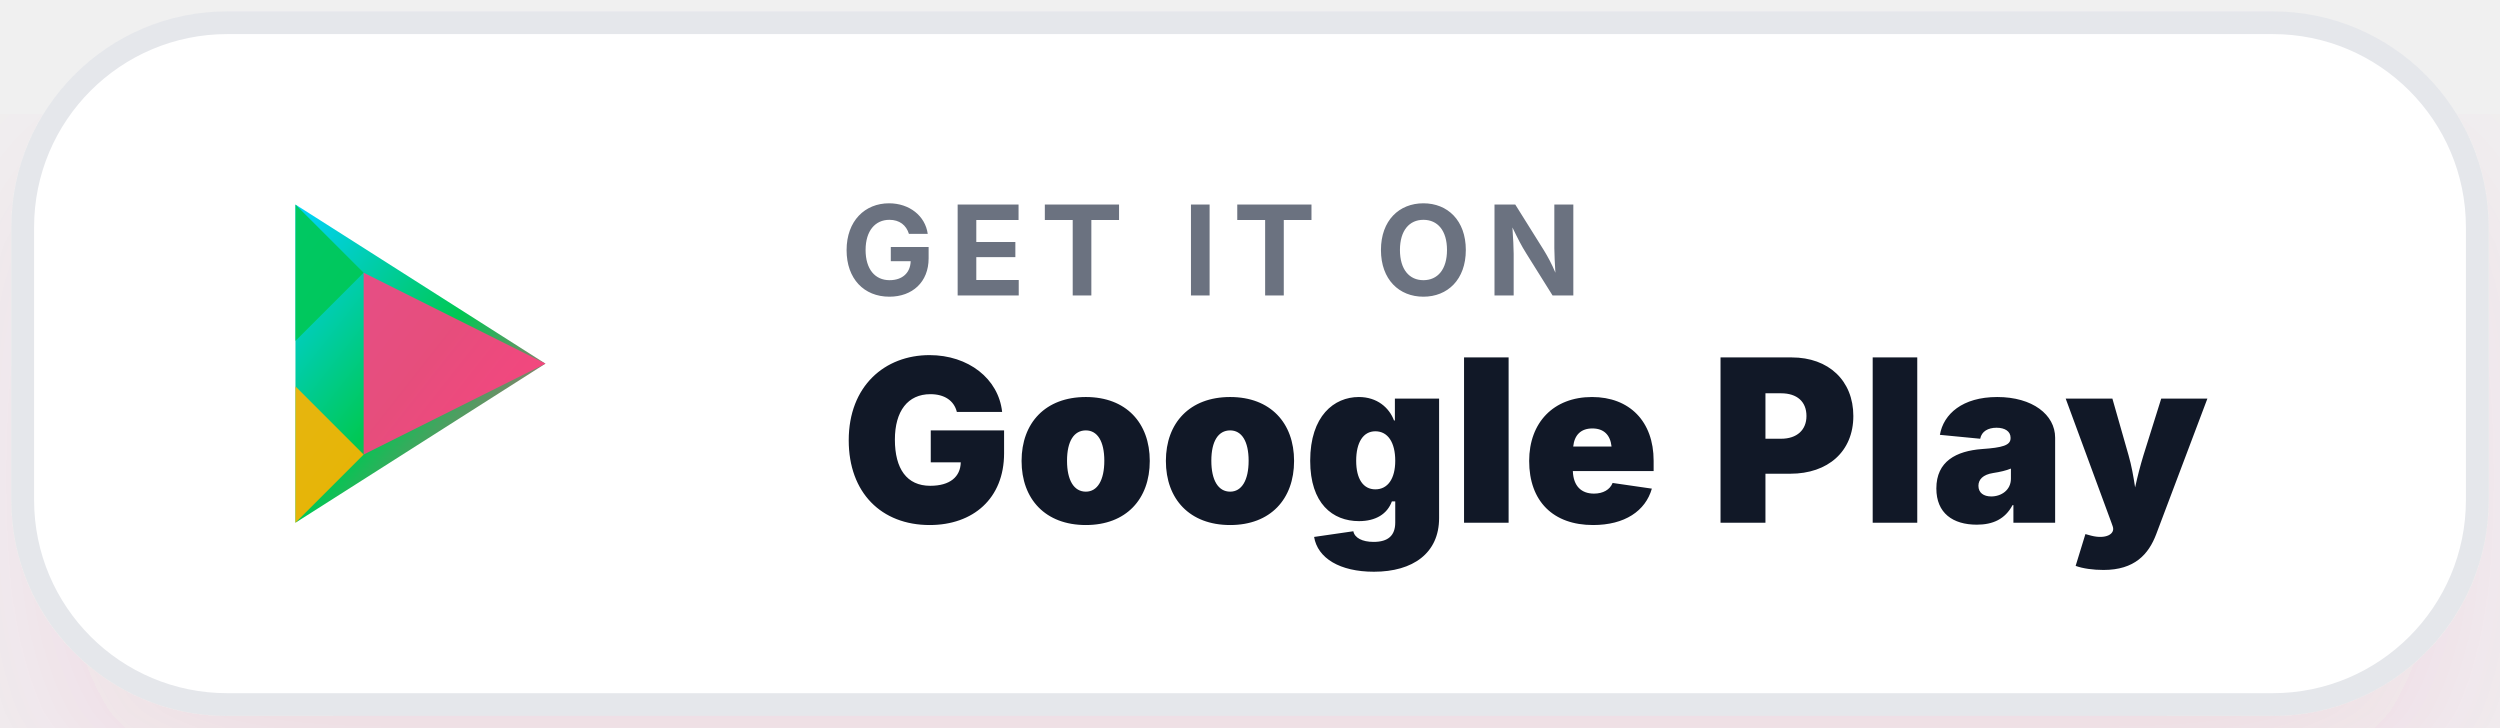
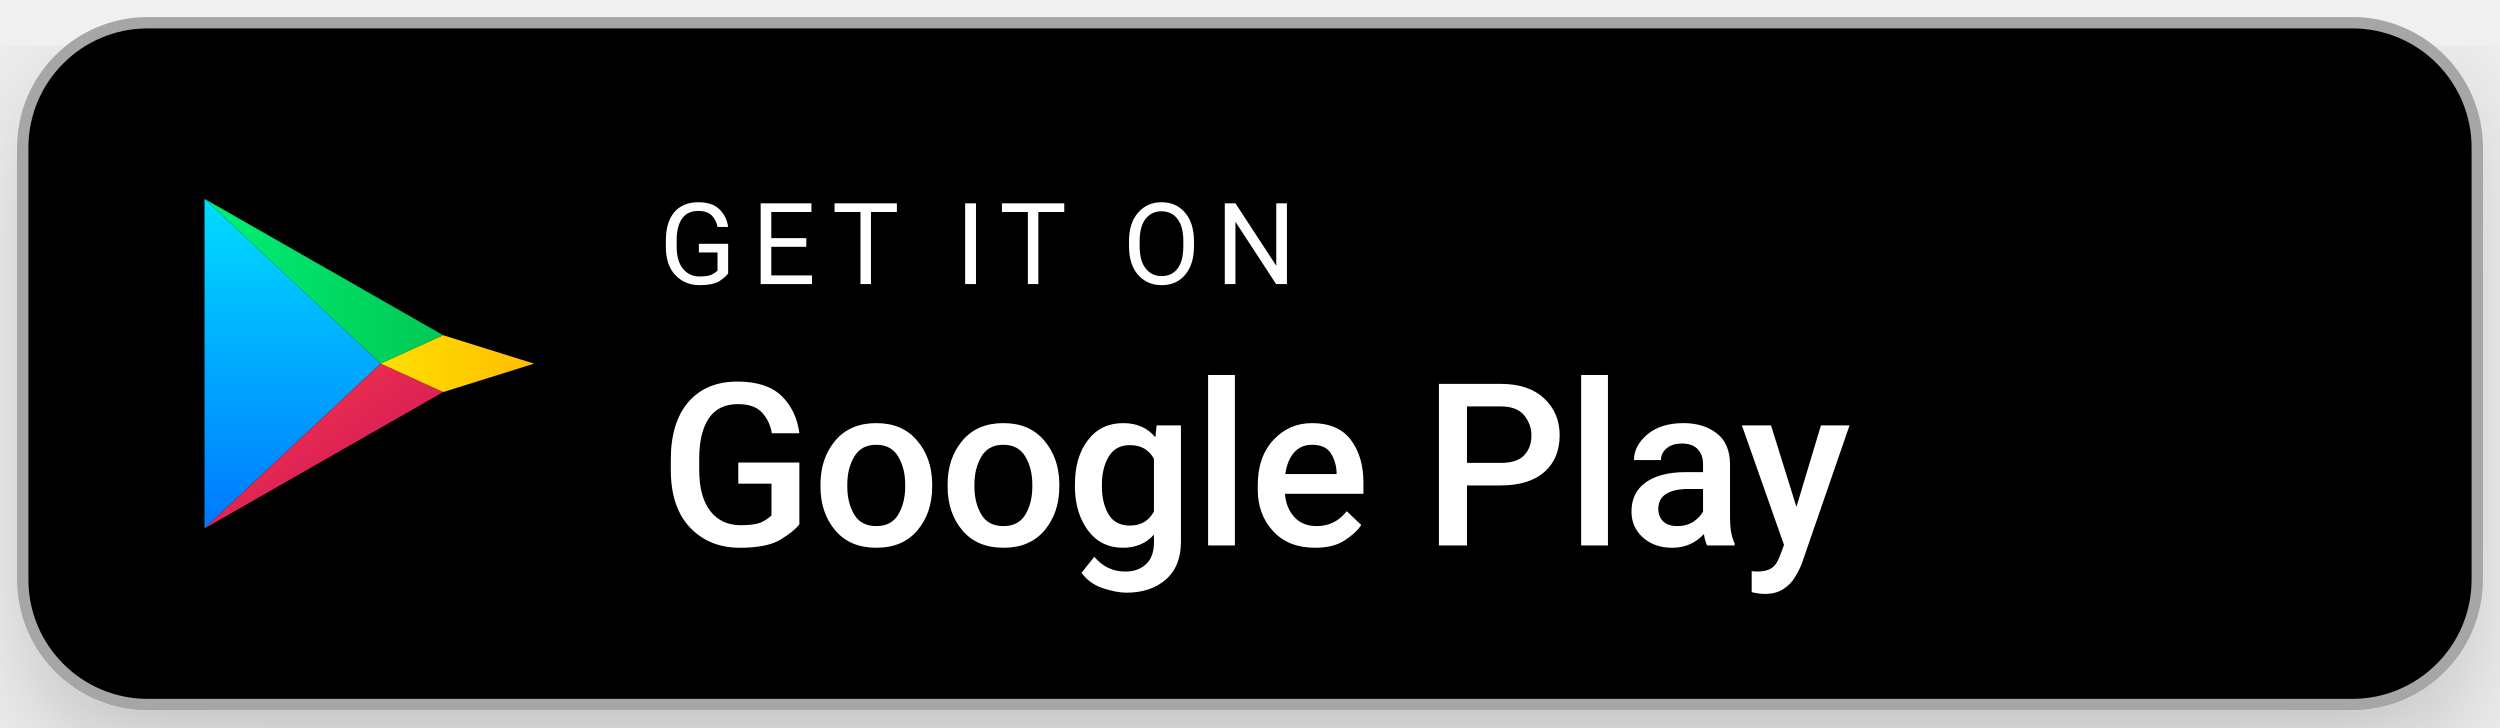
<svg xmlns="http://www.w3.org/2000/svg" width="220" height="64" viewBox="0 0 220 64" role="img" aria-label="Get it on Google Play">
  <defs>
-     <linearGradient id="gp-g" x1="0" y1="0" x2="1" y2="1">
-       <stop offset="0" stop-color="#00d2ff" />
-       <stop offset="0.5" stop-color="#00c853" />
-       <stop offset="1" stop-color="#ff4081" />
+     <linearGradient id="gp-blue" x1="0%" y1="0%" x2="0%" y2="100%">
+       <stop offset="0%" stop-color="#00DDFF" />
+       <stop offset="100%" stop-color="#0078FF" />
    </linearGradient>
-     <filter id="s" x="-20%" y="-40%" width="140%" height="180%">
-       <feDropShadow dx="0" dy="10" stdDeviation="12" flood-color="#e8307d" flood-opacity="0.12" />
+     <linearGradient id="gp-green" x1="0%" y1="0%" x2="100%" y2="0%">
+       <stop offset="0%" stop-color="#00F076" />
+       <stop offset="100%" stop-color="#00C853" />
+     </linearGradient>
+     <linearGradient id="gp-yellow" x1="0%" y1="0%" x2="100%" y2="0%">
+       <stop offset="0%" stop-color="#FFE000" />
+       <stop offset="100%" stop-color="#FFBD00" />
+     </linearGradient>
+     <linearGradient id="gp-red" x1="0%" y1="0%" x2="100%" y2="100%">
+       <stop offset="0%" stop-color="#FF3A44" />
+       <stop offset="100%" stop-color="#C31162" />
+     </linearGradient>
+     <filter id="gp-shadow" x="-20%" y="-40%" width="140%" height="180%">
+       <feDropShadow dx="0" dy="4" stdDeviation="6" flood-color="#000000" flood-opacity="0.22" />
    </filter>
  </defs>
-   <rect x="2" y="2" width="216" height="60" rx="18" fill="#ffffff" stroke="#E5E7EB" stroke-width="2" filter="url(#s)" />
-   <g transform="translate(18,16)">
-     <path d="M8 2 L30 16 L8 30 Z" fill="url(#gp-g)" />
-     <path d="M8 2 L14 8 L8 14 Z" fill="#00c853" opacity="0.9" />
-     <path d="M8 18 L14 24 L8 30 Z" fill="#ffb300" opacity="0.9" />
-     <path d="M14 8 L30 16 L14 24 Z" fill="#ff4081" opacity="0.9" />
+   <rect x="2" y="2" width="216" height="60" rx="11" fill="#000000" stroke="#A6A6A6" stroke-width="1" filter="url(#gp-shadow)" />
+   <g transform="translate(18, 16)">
+     <path d="M0 1.5 L0 30.5 L15.5 16 Z" fill="url(#gp-blue)" />
+     <path d="M0 1.5 L21 13.5 L15.5 16 Z" fill="url(#gp-green)" />
+     <path d="M0 30.5 L21 18.5 L15.5 16 Z" fill="url(#gp-red)" />
+     <path d="M21 13.5 L29 16 L21 18.5 L15.5 16 Z" fill="url(#gp-yellow)" />
  </g>
-   <g font-family="Inter, system-ui, -apple-system, Segoe UI, Roboto, Arial" fill="#111827">
-     <text x="74" y="26" font-size="11" font-weight="700" letter-spacing="1.3" fill="#6B7280">GET IT ON</text>
-     <text x="74" y="46" font-size="20" font-weight="900" letter-spacing="0.2">Google Play</text>
+   <g font-family="Roboto, 'Helvetica Neue', Helvetica, Arial, sans-serif" fill="#FFFFFF">
+     <text x="58" y="25" font-size="10" font-weight="400" letter-spacing="1.3">GET IT ON</text>
+     <text x="58" y="48" font-size="20" font-weight="500" letter-spacing="-0.2">Google Play</text>
  </g>
</svg>
